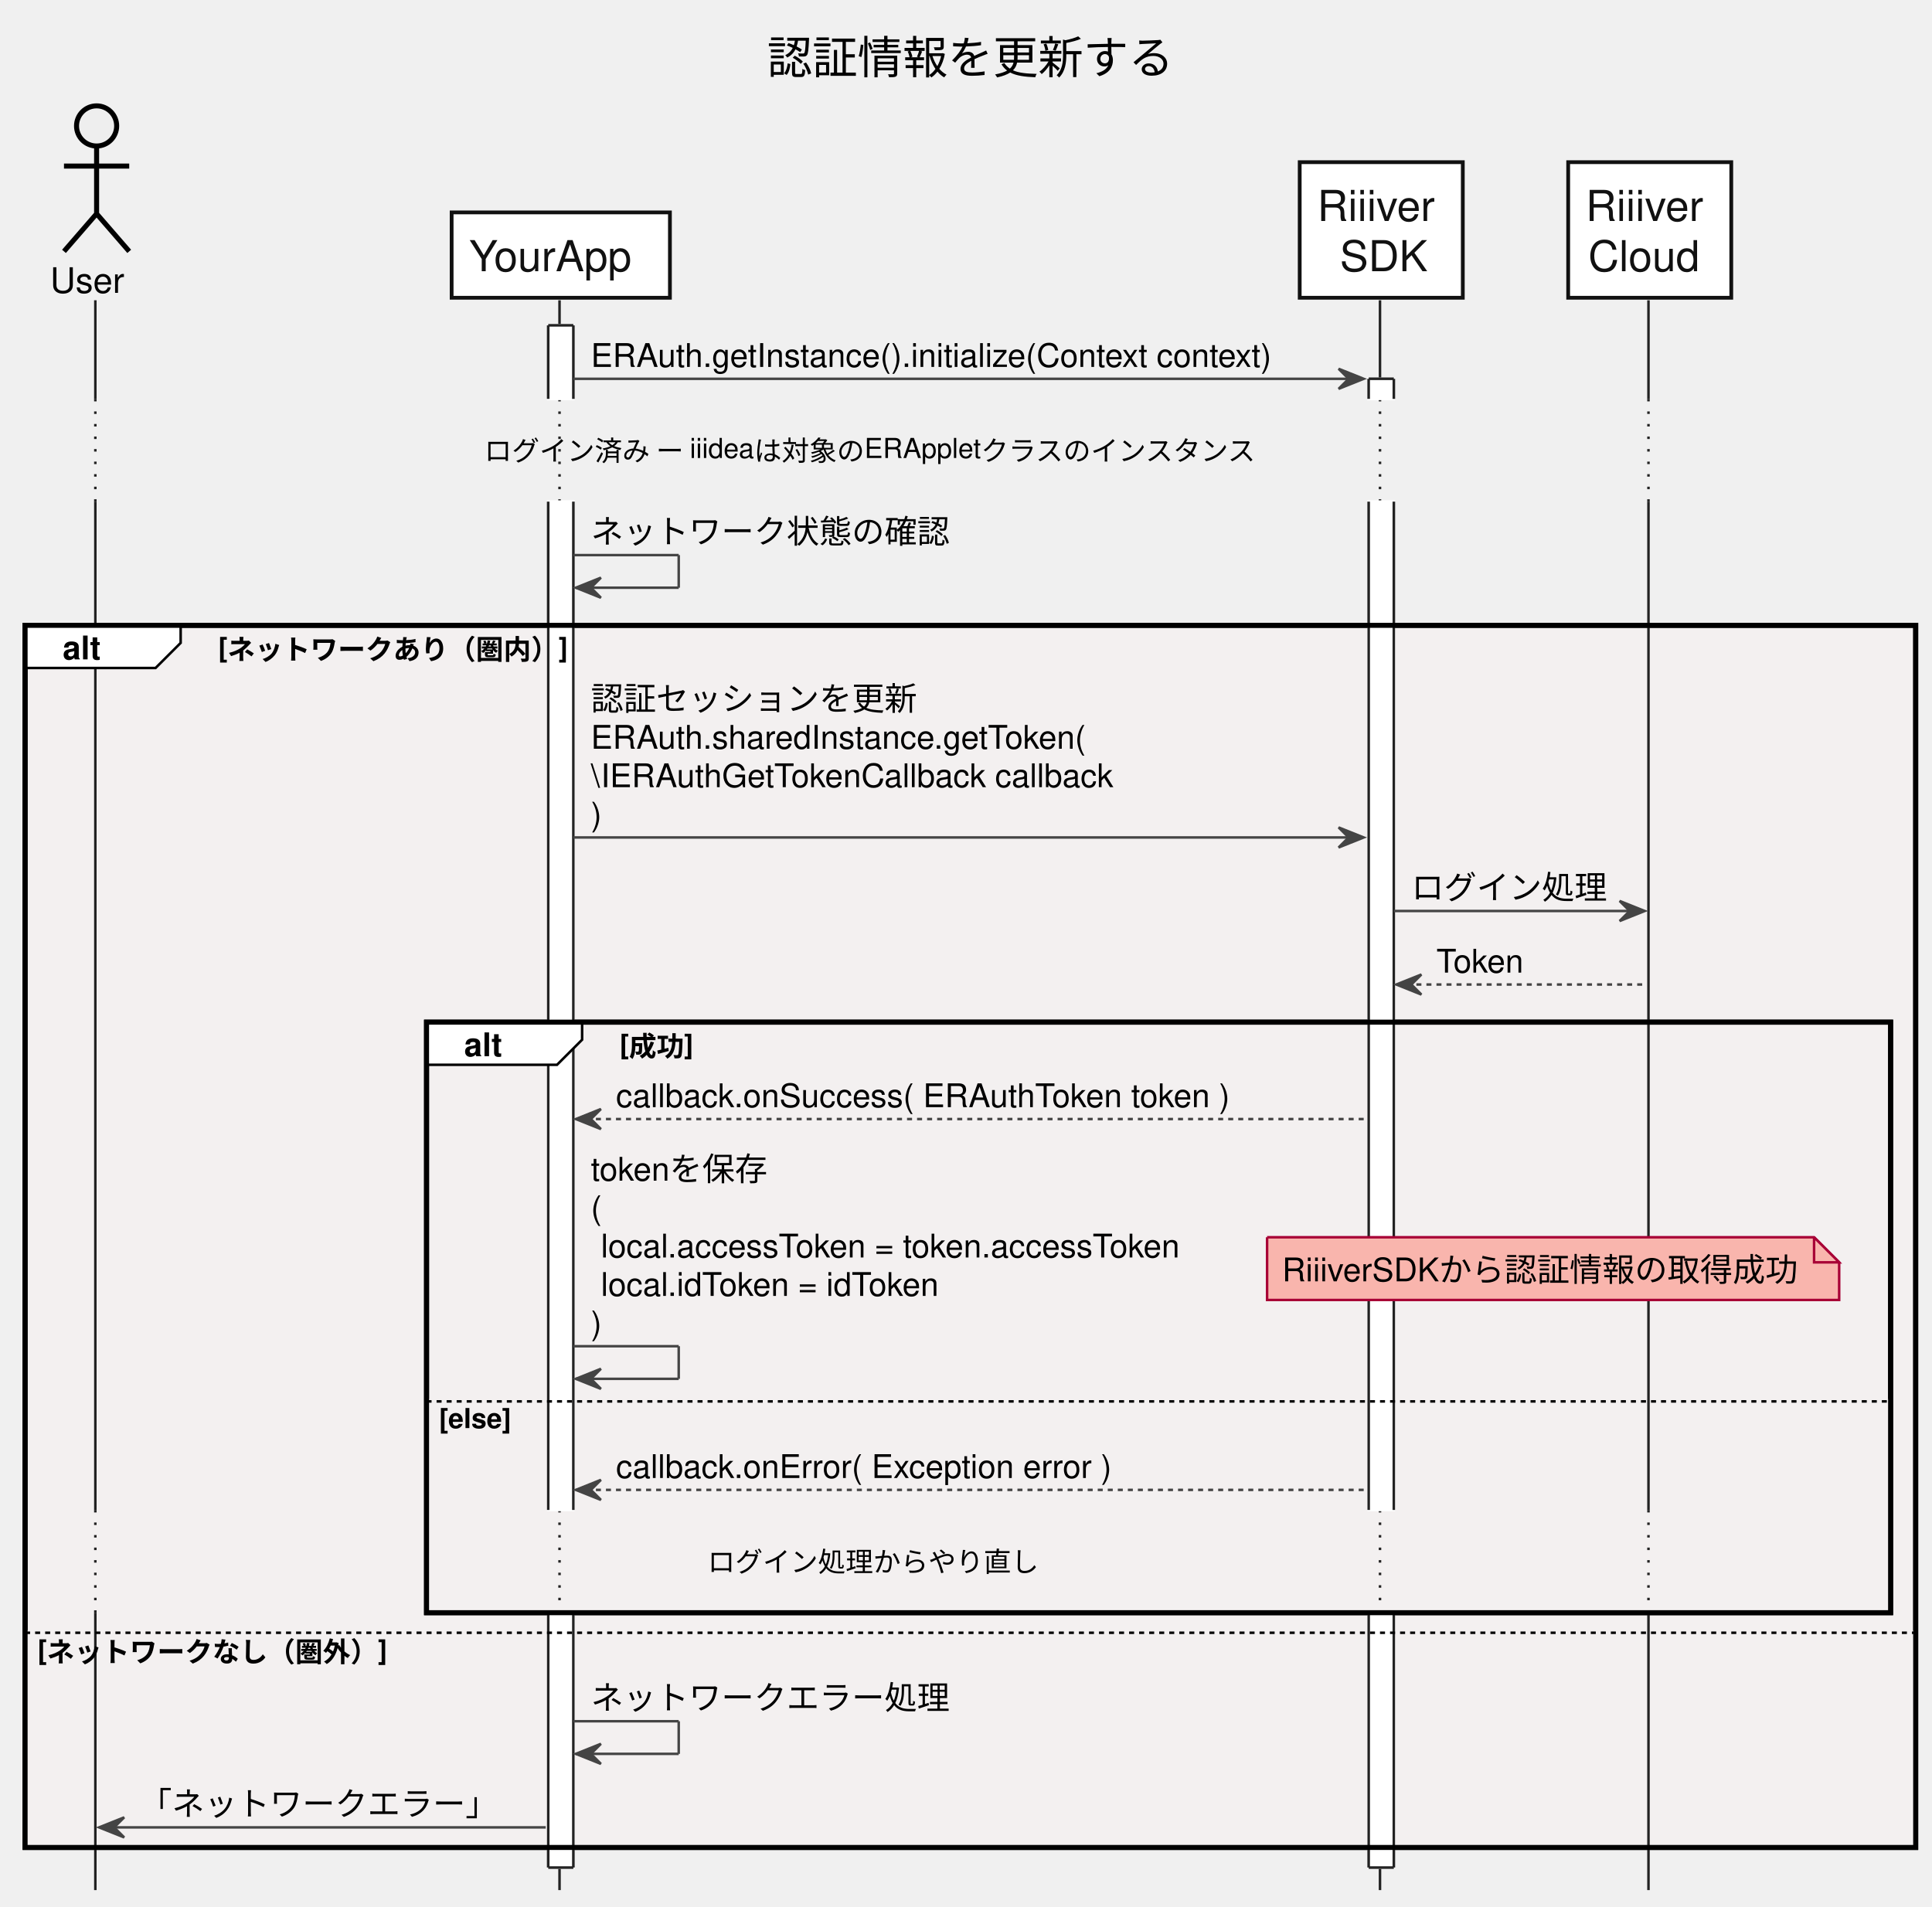
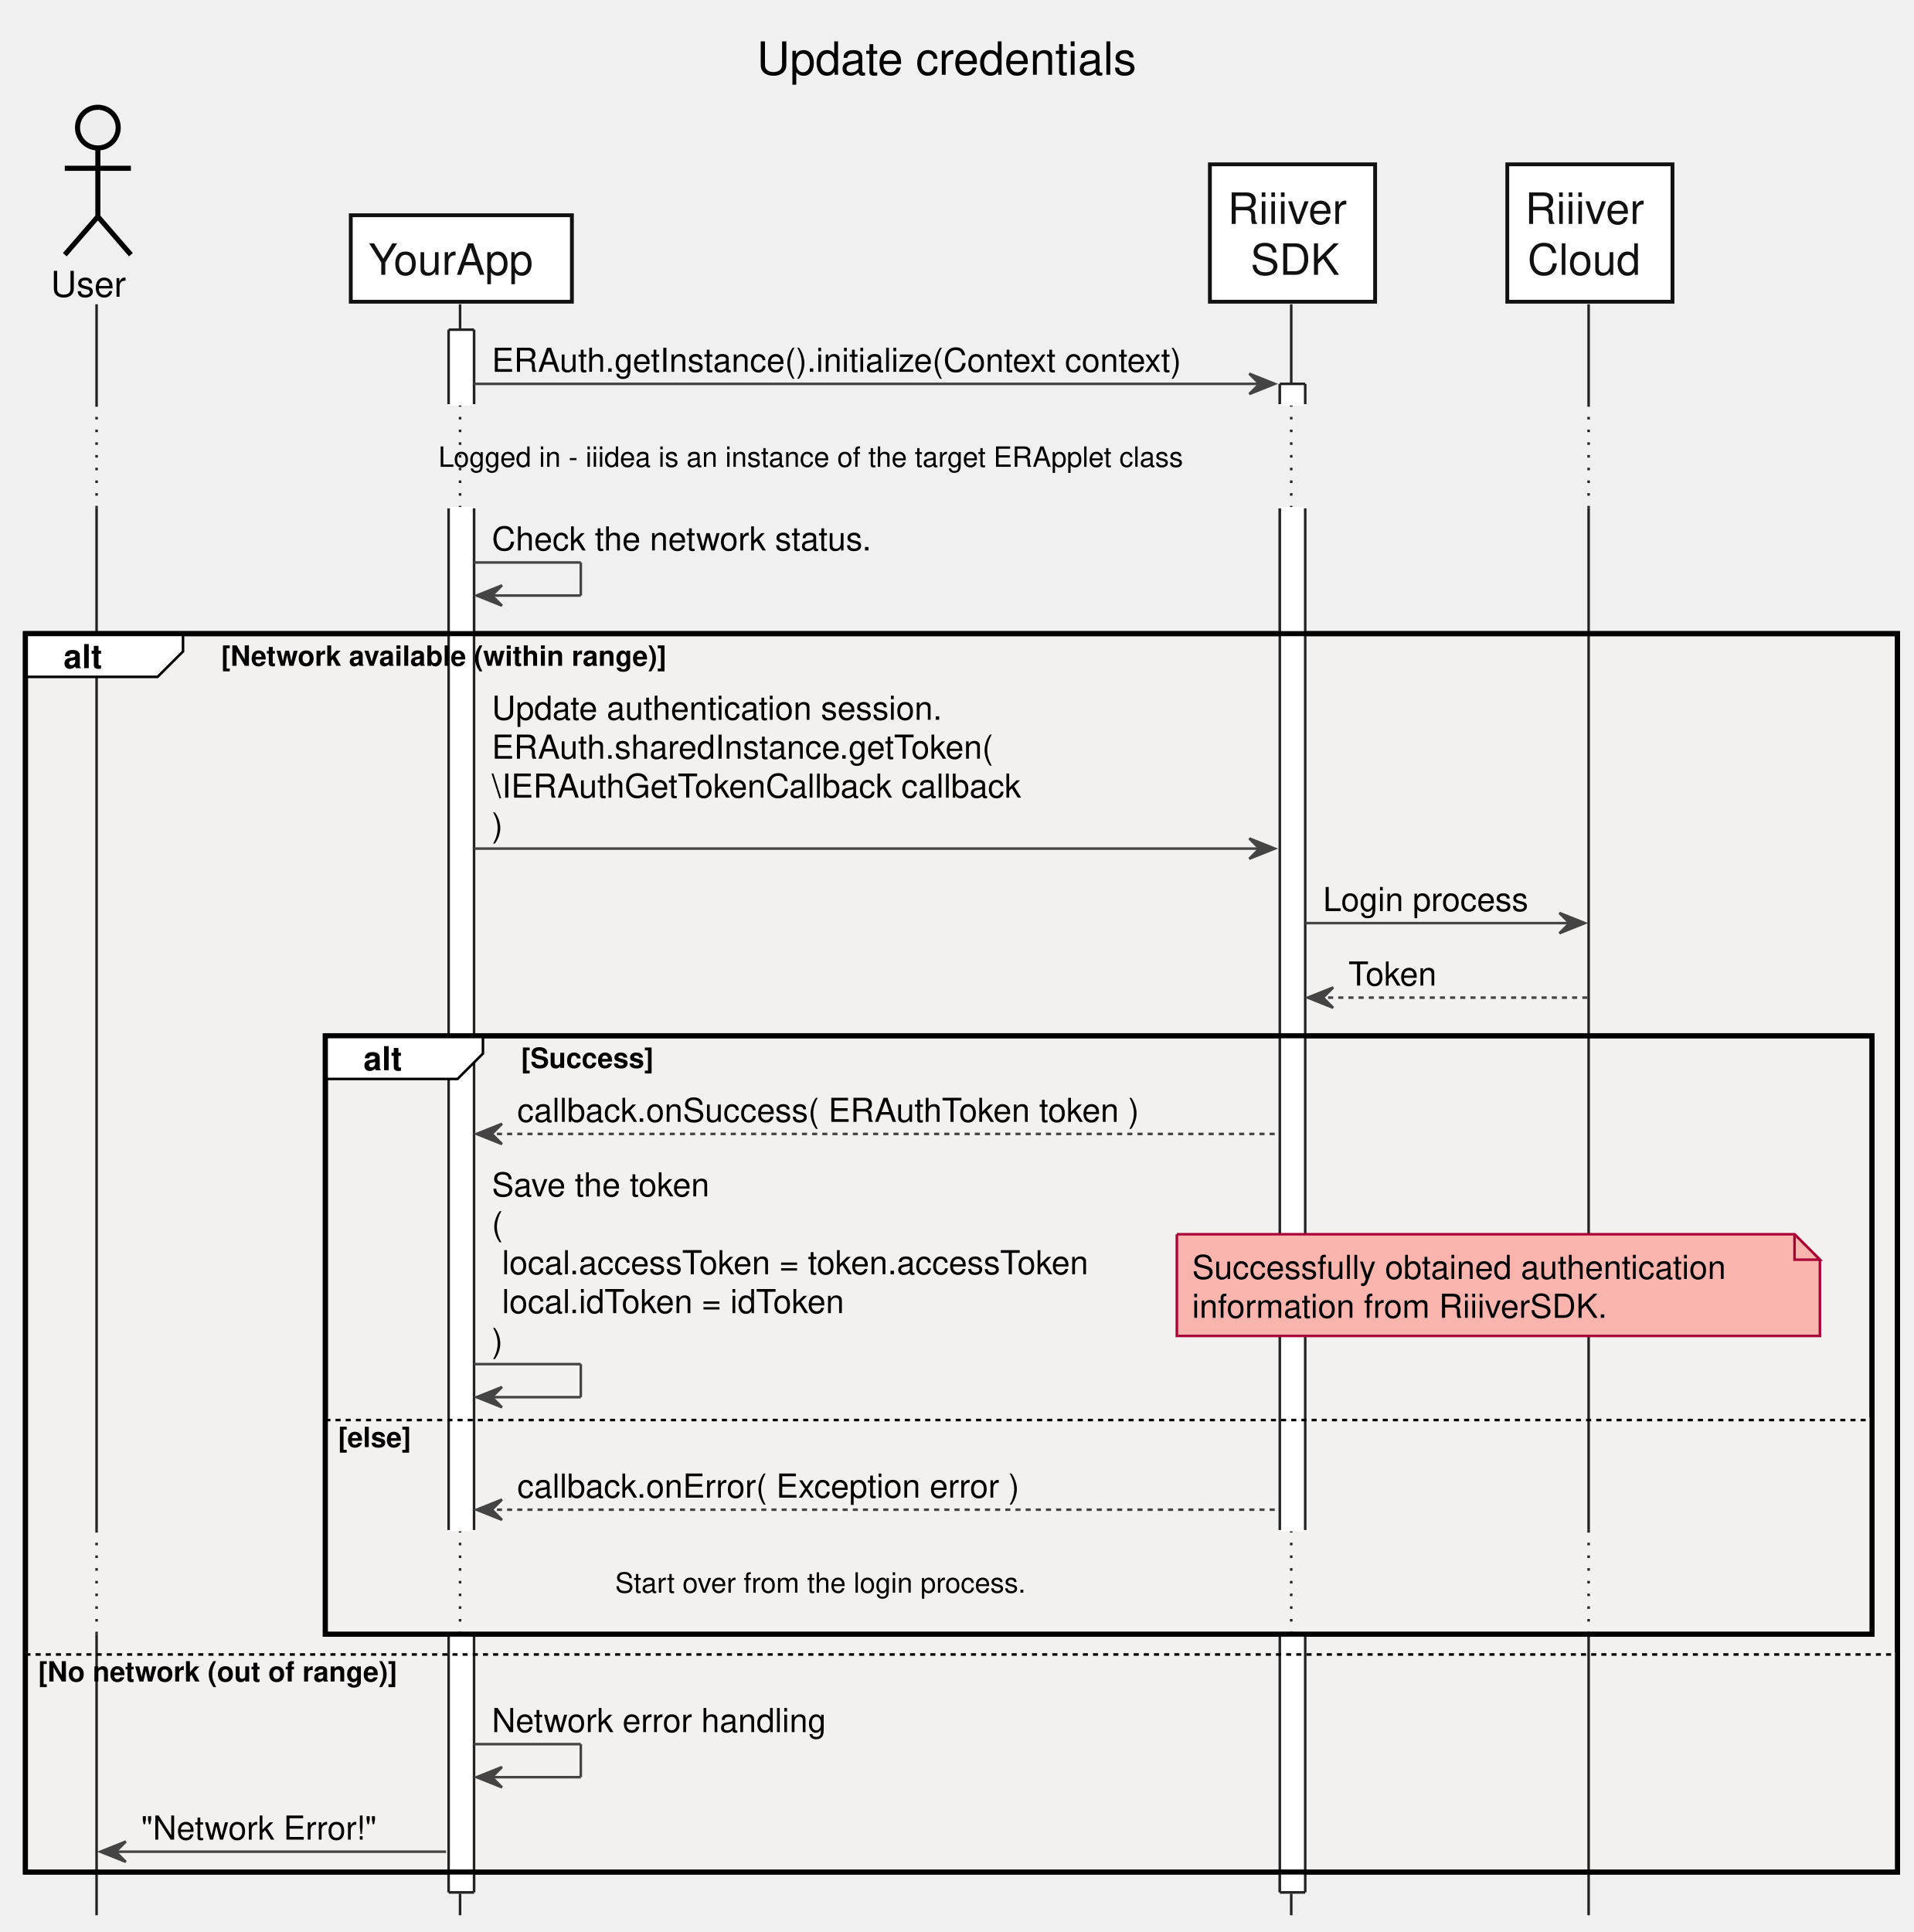
- <svg xmlns="http://www.w3.org/2000/svg" contentScriptType="application/ecmascript" contentStyleType="text/css" height="760px" preserveAspectRatio="none" style="width:770px;height:760px;background:#F2EEE6;" version="1.1" viewBox="0 0 770 760" width="770px" zoomAndPan="magnify">
+ <svg xmlns="http://www.w3.org/2000/svg" contentScriptType="application/ecmascript" contentStyleType="text/css" height="760px" preserveAspectRatio="none" style="width:753px;height:760px;background:#F2EEE6;" version="1.1" viewBox="0 0 753 760" width="753px" zoomAndPan="magnify">
  <defs />
  <g>
-     <text fill="#000000" font-family="Noto Sans JP, Helvetica, Arial, Liberation Sans" font-size="18" lengthAdjust="spacing" textLength="162" x="305.75" y="29.402">認証情報を更新する</text>
-     <rect fill="#FFFFFF" height="29.311" style="stroke:#FFFFFF;stroke-width:1.0;" width="10" x="218.5" y="129.688" />
-     <line style="stroke:#222222;stroke-width:1.0;" x1="218.5" x2="218.5" y1="129.688" y2="158.998" />
-     <line style="stroke:#222222;stroke-width:1.0;" x1="228.5" x2="228.5" y1="129.688" y2="158.998" />
-     <line style="stroke:#222222;stroke-width:1.0;" x1="218.5" x2="228.5" y1="129.688" y2="129.688" />
-     <rect fill="#FFFFFF" height="401.924" style="stroke:#FFFFFF;stroke-width:1.0;" width="10" x="218.5" y="199.953" />
-     <line style="stroke:#222222;stroke-width:1.0;" x1="218.5" x2="218.5" y1="199.953" y2="601.877" />
-     <line style="stroke:#222222;stroke-width:1.0;" x1="228.5" x2="228.5" y1="199.953" y2="601.877" />
-     <rect fill="#FFFFFF" height="101.576" style="stroke:#FFFFFF;stroke-width:1.0;" width="10" x="218.5" y="642.832" />
-     <line style="stroke:#222222;stroke-width:1.0;" x1="218.5" x2="218.5" y1="642.832" y2="744.408" />
-     <line style="stroke:#222222;stroke-width:1.0;" x1="228.5" x2="228.5" y1="642.832" y2="744.408" />
-     <line style="stroke:#222222;stroke-width:1.0;" x1="218.5" x2="228.5" y1="744.408" y2="744.408" />
-     <rect fill="#FFFFFF" height="8" style="stroke:#FFFFFF;stroke-width:1.0;" width="10" x="545.5" y="150.998" />
-     <line style="stroke:#222222;stroke-width:1.0;" x1="545.5" x2="545.5" y1="150.998" y2="158.998" />
-     <line style="stroke:#222222;stroke-width:1.0;" x1="555.5" x2="555.5" y1="150.998" y2="158.998" />
-     <line style="stroke:#222222;stroke-width:1.0;" x1="545.5" x2="555.5" y1="150.998" y2="150.998" />
-     <rect fill="#FFFFFF" height="401.924" style="stroke:#FFFFFF;stroke-width:1.0;" width="10" x="545.5" y="199.953" />
-     <line style="stroke:#222222;stroke-width:1.0;" x1="545.5" x2="545.5" y1="199.953" y2="601.877" />
-     <line style="stroke:#222222;stroke-width:1.0;" x1="555.5" x2="555.5" y1="199.953" y2="601.877" />
-     <rect fill="#FFFFFF" height="101.576" style="stroke:#FFFFFF;stroke-width:1.0;" width="10" x="545.5" y="642.832" />
-     <line style="stroke:#222222;stroke-width:1.0;" x1="545.5" x2="545.5" y1="642.832" y2="744.408" />
-     <line style="stroke:#222222;stroke-width:1.0;" x1="555.5" x2="555.5" y1="642.832" y2="744.408" />
-     <line style="stroke:#222222;stroke-width:1.0;" x1="545.5" x2="555.5" y1="744.408" y2="744.408" />
-     <rect fill="#F3F0F0" height="487.144" style="stroke:#000000;stroke-width:2.0;" width="753.5" x="10" y="249.264" />
-     <rect fill="#F3F0F0" height="235.394" style="stroke:#000000;stroke-width:2.0;" width="583.5" x="170" y="407.438" />
-     <rect fill="#F3F0F0" height="85.221" style="stroke:none;stroke-width:1.0;" width="583.5" x="170" y="557.611" />
-     <rect fill="#F3F0F0" height="86.576" style="stroke:none;stroke-width:1.0;" width="753.5" x="10" y="649.832" />
+     <text fill="#000000" font-family="Noto Sans JP, Helvetica, Arial, Liberation Sans" font-size="18" lengthAdjust="spacing" textLength="161" x="297.75" y="29.402">Update credentials</text>
+     <rect fill="#FFFFFF" height="29.311" style="stroke:#FFFFFF;stroke-width:1.0;" width="10" x="176.5" y="129.688" />
+     <line style="stroke:#222222;stroke-width:1.0;" x1="176.5" x2="176.5" y1="129.688" y2="158.998" />
+     <line style="stroke:#222222;stroke-width:1.0;" x1="186.5" x2="186.5" y1="129.688" y2="158.998" />
+     <line style="stroke:#222222;stroke-width:1.0;" x1="176.5" x2="186.5" y1="129.688" y2="129.688" />
+     <rect fill="#FFFFFF" height="401.924" style="stroke:#FFFFFF;stroke-width:1.0;" width="10" x="176.5" y="199.953" />
+     <line style="stroke:#222222;stroke-width:1.0;" x1="176.5" x2="176.5" y1="199.953" y2="601.877" />
+     <line style="stroke:#222222;stroke-width:1.0;" x1="186.5" x2="186.5" y1="199.953" y2="601.877" />
+     <rect fill="#FFFFFF" height="101.576" style="stroke:#FFFFFF;stroke-width:1.0;" width="10" x="176.5" y="642.832" />
+     <line style="stroke:#222222;stroke-width:1.0;" x1="176.5" x2="176.5" y1="642.832" y2="744.408" />
+     <line style="stroke:#222222;stroke-width:1.0;" x1="186.5" x2="186.5" y1="642.832" y2="744.408" />
+     <line style="stroke:#222222;stroke-width:1.0;" x1="176.5" x2="186.5" y1="744.408" y2="744.408" />
+     <rect fill="#FFFFFF" height="8" style="stroke:#FFFFFF;stroke-width:1.0;" width="10" x="503.5" y="150.998" />
+     <line style="stroke:#222222;stroke-width:1.0;" x1="503.5" x2="503.5" y1="150.998" y2="158.998" />
+     <line style="stroke:#222222;stroke-width:1.0;" x1="513.5" x2="513.5" y1="150.998" y2="158.998" />
+     <line style="stroke:#222222;stroke-width:1.0;" x1="503.5" x2="513.5" y1="150.998" y2="150.998" />
+     <rect fill="#FFFFFF" height="401.924" style="stroke:#FFFFFF;stroke-width:1.0;" width="10" x="503.5" y="199.953" />
+     <line style="stroke:#222222;stroke-width:1.0;" x1="503.5" x2="503.5" y1="199.953" y2="601.877" />
+     <line style="stroke:#222222;stroke-width:1.0;" x1="513.5" x2="513.5" y1="199.953" y2="601.877" />
+     <rect fill="#FFFFFF" height="101.576" style="stroke:#FFFFFF;stroke-width:1.0;" width="10" x="503.5" y="642.832" />
+     <line style="stroke:#222222;stroke-width:1.0;" x1="503.5" x2="503.5" y1="642.832" y2="744.408" />
+     <line style="stroke:#222222;stroke-width:1.0;" x1="513.5" x2="513.5" y1="642.832" y2="744.408" />
+     <line style="stroke:#222222;stroke-width:1.0;" x1="503.5" x2="513.5" y1="744.408" y2="744.408" />
+     <rect fill="#F3F0F0" height="487.144" style="stroke:#000000;stroke-width:2.0;" width="736.5" x="10" y="249.264" />
+     <rect fill="#F3F0F0" height="235.394" style="stroke:#000000;stroke-width:2.0;" width="608.5" x="128" y="407.438" />
+     <rect fill="#F3F0F0" height="85.221" style="stroke:none;stroke-width:1.0;" width="608.5" x="128" y="557.611" />
+     <rect fill="#F3F0F0" height="86.576" style="stroke:none;stroke-width:1.0;" width="736.5" x="10" y="649.832" />
    <line style="stroke:#222222;stroke-width:1.0;" x1="38" x2="38" y1="119.688" y2="158.998" />
    <line style="stroke:#222222;stroke-width:1.0;stroke-dasharray:1.0,4.0;" x1="38" x2="38" y1="158.998" y2="199.953" />
    <line style="stroke:#222222;stroke-width:1.0;" x1="38" x2="38" y1="199.953" y2="601.877" />
    <line style="stroke:#222222;stroke-width:1.0;stroke-dasharray:1.0,4.0;" x1="38" x2="38" y1="601.877" y2="642.832" />
    <line style="stroke:#222222;stroke-width:1.0;" x1="38" x2="38" y1="642.832" y2="753.408" />
-     <line style="stroke:#222222;stroke-width:1.0;" x1="223" x2="223" y1="119.688" y2="158.998" />
-     <line style="stroke:#222222;stroke-width:1.0;stroke-dasharray:1.0,4.0;" x1="223" x2="223" y1="158.998" y2="199.953" />
-     <line style="stroke:#222222;stroke-width:1.0;" x1="223" x2="223" y1="199.953" y2="601.877" />
-     <line style="stroke:#222222;stroke-width:1.0;stroke-dasharray:1.0,4.0;" x1="223" x2="223" y1="601.877" y2="642.832" />
-     <line style="stroke:#222222;stroke-width:1.0;" x1="223" x2="223" y1="642.832" y2="753.408" />
-     <line style="stroke:#222222;stroke-width:1.0;" x1="550" x2="550" y1="119.688" y2="158.998" />
-     <line style="stroke:#222222;stroke-width:1.0;stroke-dasharray:1.0,4.0;" x1="550" x2="550" y1="158.998" y2="199.953" />
-     <line style="stroke:#222222;stroke-width:1.0;" x1="550" x2="550" y1="199.953" y2="601.877" />
-     <line style="stroke:#222222;stroke-width:1.0;stroke-dasharray:1.0,4.0;" x1="550" x2="550" y1="601.877" y2="642.832" />
-     <line style="stroke:#222222;stroke-width:1.0;" x1="550" x2="550" y1="642.832" y2="753.408" />
-     <line style="stroke:#222222;stroke-width:1.0;" x1="657" x2="657" y1="119.688" y2="158.998" />
-     <line style="stroke:#222222;stroke-width:1.0;stroke-dasharray:1.0,4.0;" x1="657" x2="657" y1="158.998" y2="199.953" />
-     <line style="stroke:#222222;stroke-width:1.0;" x1="657" x2="657" y1="199.953" y2="601.877" />
-     <line style="stroke:#222222;stroke-width:1.0;stroke-dasharray:1.0,4.0;" x1="657" x2="657" y1="601.877" y2="642.832" />
-     <line style="stroke:#222222;stroke-width:1.0;" x1="657" x2="657" y1="642.832" y2="753.408" />
+     <line style="stroke:#222222;stroke-width:1.0;" x1="181" x2="181" y1="119.688" y2="158.998" />
+     <line style="stroke:#222222;stroke-width:1.0;stroke-dasharray:1.0,4.0;" x1="181" x2="181" y1="158.998" y2="199.953" />
+     <line style="stroke:#222222;stroke-width:1.0;" x1="181" x2="181" y1="199.953" y2="601.877" />
+     <line style="stroke:#222222;stroke-width:1.0;stroke-dasharray:1.0,4.0;" x1="181" x2="181" y1="601.877" y2="642.832" />
+     <line style="stroke:#222222;stroke-width:1.0;" x1="181" x2="181" y1="642.832" y2="753.408" />
+     <line style="stroke:#222222;stroke-width:1.0;" x1="508" x2="508" y1="119.688" y2="158.998" />
+     <line style="stroke:#222222;stroke-width:1.0;stroke-dasharray:1.0,4.0;" x1="508" x2="508" y1="158.998" y2="199.953" />
+     <line style="stroke:#222222;stroke-width:1.0;" x1="508" x2="508" y1="199.953" y2="601.877" />
+     <line style="stroke:#222222;stroke-width:1.0;stroke-dasharray:1.0,4.0;" x1="508" x2="508" y1="601.877" y2="642.832" />
+     <line style="stroke:#222222;stroke-width:1.0;" x1="508" x2="508" y1="642.832" y2="753.408" />
+     <line style="stroke:#222222;stroke-width:1.0;" x1="625" x2="625" y1="119.688" y2="158.998" />
+     <line style="stroke:#222222;stroke-width:1.0;stroke-dasharray:1.0,4.0;" x1="625" x2="625" y1="158.998" y2="199.953" />
+     <line style="stroke:#222222;stroke-width:1.0;" x1="625" x2="625" y1="199.953" y2="601.877" />
+     <line style="stroke:#222222;stroke-width:1.0;stroke-dasharray:1.0,4.0;" x1="625" x2="625" y1="601.877" y2="642.832" />
+     <line style="stroke:#222222;stroke-width:1.0;" x1="625" x2="625" y1="642.832" y2="753.408" />
    <text fill="#000000" font-family="Noto Sans JP, Helvetica, Arial, Liberation Sans" font-size="14" lengthAdjust="spacing" textLength="31" x="20" y="116.734">User</text>
    <ellipse cx="38.5" cy="50.199" fill="#EEEEEE" rx="8" ry="8" style="stroke:#000000;stroke-width:2.0;" />
    <path d="M38.5,58.199 L38.5,85.199 M25.5,66.199 L51.5,66.199 M38.5,85.199 L25.5,100.199 M38.5,85.199 L51.5,100.199 " fill="none" style="stroke:#000000;stroke-width:2.0;" />
-     <rect fill="#FFFFFF" height="34.022" style="stroke:#111111;stroke-width:1.5;" width="87" x="180" y="84.666" />
-     <text fill="#111111" font-family="Noto Sans JP, Helvetica, Arial, Liberation Sans" font-size="17" lengthAdjust="spacing" textLength="73" x="187" y="108.102">YourApp</text>
-     <rect fill="#FFFFFF" height="54.043" style="stroke:#111111;stroke-width:1.5;" width="65" x="518" y="64.644" />
-     <text fill="#111111" font-family="Noto Sans JP, Helvetica, Arial, Liberation Sans" font-size="17" lengthAdjust="spacing" textLength="51" x="525" y="88.08">Riiiver</text>
-     <text fill="#111111" font-family="Noto Sans JP, Helvetica, Arial, Liberation Sans" font-size="17" lengthAdjust="spacing" textLength="33" x="534" y="108.102">SDK</text>
-     <rect fill="#FFFFFF" height="54.043" style="stroke:#111111;stroke-width:1.5;" width="65" x="625" y="64.644" />
-     <text fill="#111111" font-family="Noto Sans JP, Helvetica, Arial, Liberation Sans" font-size="17" lengthAdjust="spacing" textLength="51" x="632" y="88.08">Riiiver</text>
-     <text fill="#111111" font-family="Noto Sans JP, Helvetica, Arial, Liberation Sans" font-size="17" lengthAdjust="spacing" textLength="49" x="633" y="108.102">Cloud</text>
-     <rect fill="#FFFFFF" height="29.311" style="stroke:#FFFFFF;stroke-width:1.0;" width="10" x="218.5" y="129.688" />
-     <line style="stroke:#222222;stroke-width:1.0;" x1="218.5" x2="218.5" y1="129.688" y2="158.998" />
-     <line style="stroke:#222222;stroke-width:1.0;" x1="228.5" x2="228.5" y1="129.688" y2="158.998" />
-     <line style="stroke:#222222;stroke-width:1.0;" x1="218.5" x2="228.5" y1="129.688" y2="129.688" />
-     <rect fill="#FFFFFF" height="401.924" style="stroke:#FFFFFF;stroke-width:1.0;" width="10" x="218.5" y="199.953" />
-     <line style="stroke:#222222;stroke-width:1.0;" x1="218.5" x2="218.5" y1="199.953" y2="601.877" />
-     <line style="stroke:#222222;stroke-width:1.0;" x1="228.5" x2="228.5" y1="199.953" y2="601.877" />
-     <rect fill="#FFFFFF" height="101.576" style="stroke:#FFFFFF;stroke-width:1.0;" width="10" x="218.5" y="642.832" />
-     <line style="stroke:#222222;stroke-width:1.0;" x1="218.5" x2="218.5" y1="642.832" y2="744.408" />
-     <line style="stroke:#222222;stroke-width:1.0;" x1="228.5" x2="228.5" y1="642.832" y2="744.408" />
-     <line style="stroke:#222222;stroke-width:1.0;" x1="218.5" x2="228.5" y1="744.408" y2="744.408" />
-     <rect fill="#FFFFFF" height="8" style="stroke:#FFFFFF;stroke-width:1.0;" width="10" x="545.5" y="150.998" />
-     <line style="stroke:#222222;stroke-width:1.0;" x1="545.5" x2="545.5" y1="150.998" y2="158.998" />
-     <line style="stroke:#222222;stroke-width:1.0;" x1="555.5" x2="555.5" y1="150.998" y2="158.998" />
-     <line style="stroke:#222222;stroke-width:1.0;" x1="545.5" x2="555.5" y1="150.998" y2="150.998" />
-     <rect fill="#FFFFFF" height="401.924" style="stroke:#FFFFFF;stroke-width:1.0;" width="10" x="545.5" y="199.953" />
-     <line style="stroke:#222222;stroke-width:1.0;" x1="545.5" x2="545.5" y1="199.953" y2="601.877" />
-     <line style="stroke:#222222;stroke-width:1.0;" x1="555.5" x2="555.5" y1="199.953" y2="601.877" />
-     <rect fill="#FFFFFF" height="101.576" style="stroke:#FFFFFF;stroke-width:1.0;" width="10" x="545.5" y="642.832" />
-     <line style="stroke:#222222;stroke-width:1.0;" x1="545.5" x2="545.5" y1="642.832" y2="744.408" />
-     <line style="stroke:#222222;stroke-width:1.0;" x1="555.5" x2="555.5" y1="642.832" y2="744.408" />
-     <line style="stroke:#222222;stroke-width:1.0;" x1="545.5" x2="555.5" y1="744.408" y2="744.408" />
-     <polygon fill="#444444" points="533.5,146.998,543.5,150.998,533.5,154.998,537.5,150.998" style="stroke:#444444;stroke-width:1.0;" />
-     <line style="stroke:#444444;stroke-width:1.0;" x1="228.5" x2="539.5" y1="150.998" y2="150.998" />
-     <text fill="#000000" font-family="Noto Sans JP, Helvetica, Arial, Liberation Sans" font-size="13" lengthAdjust="spacing" textLength="298" x="235.5" y="146.256">ERAuth.getInstance().initialize(Context context)</text>
-     <text fill="#000000" font-family="Noto Sans JP, Helvetica, Arial, Liberation Sans" font-size="11" lengthAdjust="spacing" textLength="313" x="193" y="183.633">ログイン済み ー iiideaは対象のERAppletクラスのインスタンス</text>
-     <line style="stroke:#444444;stroke-width:1.0;" x1="228.5" x2="270.5" y1="221.264" y2="221.264" />
-     <line style="stroke:#444444;stroke-width:1.0;" x1="270.5" x2="270.5" y1="221.264" y2="234.264" />
-     <line style="stroke:#444444;stroke-width:1.0;" x1="229.5" x2="270.5" y1="234.264" y2="234.264" />
-     <polygon fill="#444444" points="239.5,230.264,229.5,234.264,239.5,238.264,235.5,234.264" style="stroke:#444444;stroke-width:1.0;" />
-     <text fill="#000000" font-family="Noto Sans JP, Helvetica, Arial, Liberation Sans" font-size="13" lengthAdjust="spacing" textLength="143" x="235.5" y="216.522">ネットワーク状態の確認</text>
+     <rect fill="#FFFFFF" height="34.022" style="stroke:#111111;stroke-width:1.5;" width="87" x="138" y="84.666" />
+     <text fill="#111111" font-family="Noto Sans JP, Helvetica, Arial, Liberation Sans" font-size="17" lengthAdjust="spacing" textLength="73" x="145" y="108.102">YourApp</text>
+     <rect fill="#FFFFFF" height="54.043" style="stroke:#111111;stroke-width:1.5;" width="65" x="476" y="64.644" />
+     <text fill="#111111" font-family="Noto Sans JP, Helvetica, Arial, Liberation Sans" font-size="17" lengthAdjust="spacing" textLength="51" x="483" y="88.08">Riiiver</text>
+     <text fill="#111111" font-family="Noto Sans JP, Helvetica, Arial, Liberation Sans" font-size="17" lengthAdjust="spacing" textLength="33" x="492" y="108.102">SDK</text>
+     <rect fill="#FFFFFF" height="54.043" style="stroke:#111111;stroke-width:1.5;" width="65" x="593" y="64.644" />
+     <text fill="#111111" font-family="Noto Sans JP, Helvetica, Arial, Liberation Sans" font-size="17" lengthAdjust="spacing" textLength="51" x="600" y="88.08">Riiiver</text>
+     <text fill="#111111" font-family="Noto Sans JP, Helvetica, Arial, Liberation Sans" font-size="17" lengthAdjust="spacing" textLength="49" x="601" y="108.102">Cloud</text>
+     <rect fill="#FFFFFF" height="29.311" style="stroke:#FFFFFF;stroke-width:1.0;" width="10" x="176.5" y="129.688" />
+     <line style="stroke:#222222;stroke-width:1.0;" x1="176.5" x2="176.5" y1="129.688" y2="158.998" />
+     <line style="stroke:#222222;stroke-width:1.0;" x1="186.5" x2="186.5" y1="129.688" y2="158.998" />
+     <line style="stroke:#222222;stroke-width:1.0;" x1="176.5" x2="186.5" y1="129.688" y2="129.688" />
+     <rect fill="#FFFFFF" height="401.924" style="stroke:#FFFFFF;stroke-width:1.0;" width="10" x="176.5" y="199.953" />
+     <line style="stroke:#222222;stroke-width:1.0;" x1="176.5" x2="176.5" y1="199.953" y2="601.877" />
+     <line style="stroke:#222222;stroke-width:1.0;" x1="186.5" x2="186.5" y1="199.953" y2="601.877" />
+     <rect fill="#FFFFFF" height="101.576" style="stroke:#FFFFFF;stroke-width:1.0;" width="10" x="176.5" y="642.832" />
+     <line style="stroke:#222222;stroke-width:1.0;" x1="176.5" x2="176.5" y1="642.832" y2="744.408" />
+     <line style="stroke:#222222;stroke-width:1.0;" x1="186.5" x2="186.5" y1="642.832" y2="744.408" />
+     <line style="stroke:#222222;stroke-width:1.0;" x1="176.5" x2="186.5" y1="744.408" y2="744.408" />
+     <rect fill="#FFFFFF" height="8" style="stroke:#FFFFFF;stroke-width:1.0;" width="10" x="503.5" y="150.998" />
+     <line style="stroke:#222222;stroke-width:1.0;" x1="503.5" x2="503.5" y1="150.998" y2="158.998" />
+     <line style="stroke:#222222;stroke-width:1.0;" x1="513.5" x2="513.5" y1="150.998" y2="158.998" />
+     <line style="stroke:#222222;stroke-width:1.0;" x1="503.5" x2="513.5" y1="150.998" y2="150.998" />
+     <rect fill="#FFFFFF" height="401.924" style="stroke:#FFFFFF;stroke-width:1.0;" width="10" x="503.5" y="199.953" />
+     <line style="stroke:#222222;stroke-width:1.0;" x1="503.5" x2="503.5" y1="199.953" y2="601.877" />
+     <line style="stroke:#222222;stroke-width:1.0;" x1="513.5" x2="513.5" y1="199.953" y2="601.877" />
+     <rect fill="#FFFFFF" height="101.576" style="stroke:#FFFFFF;stroke-width:1.0;" width="10" x="503.5" y="642.832" />
+     <line style="stroke:#222222;stroke-width:1.0;" x1="503.5" x2="503.5" y1="642.832" y2="744.408" />
+     <line style="stroke:#222222;stroke-width:1.0;" x1="513.5" x2="513.5" y1="642.832" y2="744.408" />
+     <line style="stroke:#222222;stroke-width:1.0;" x1="503.5" x2="513.5" y1="744.408" y2="744.408" />
+     <polygon fill="#444444" points="491.5,146.998,501.5,150.998,491.5,154.998,495.5,150.998" style="stroke:#444444;stroke-width:1.0;" />
+     <line style="stroke:#444444;stroke-width:1.0;" x1="186.5" x2="497.5" y1="150.998" y2="150.998" />
+     <text fill="#000000" font-family="Noto Sans JP, Helvetica, Arial, Liberation Sans" font-size="13" lengthAdjust="spacing" textLength="298" x="193.5" y="146.256">ERAuth.getInstance().initialize(Context context)</text>
+     <text fill="#000000" font-family="Noto Sans JP, Helvetica, Arial, Liberation Sans" font-size="11" lengthAdjust="spacing" textLength="319" x="172.5" y="183.633">Logged in - iiidea is an instance of the target ERApplet class</text>
+     <line style="stroke:#444444;stroke-width:1.0;" x1="186.5" x2="228.5" y1="221.264" y2="221.264" />
+     <line style="stroke:#444444;stroke-width:1.0;" x1="228.5" x2="228.5" y1="221.264" y2="234.264" />
+     <line style="stroke:#444444;stroke-width:1.0;" x1="187.5" x2="228.5" y1="234.264" y2="234.264" />
+     <polygon fill="#444444" points="197.5,230.264,187.5,234.264,197.5,238.264,193.5,234.264" style="stroke:#444444;stroke-width:1.0;" />
+     <text fill="#000000" font-family="Noto Sans JP, Helvetica, Arial, Liberation Sans" font-size="13" lengthAdjust="spacing" textLength="165" x="193.5" y="216.522">Check the network status.</text>
    <path d="M10,249.264 L72,249.264 L72,256.264 L62,266.264 L10,266.264 L10,249.264 " fill="#FFFFFF" style="stroke:#000000;stroke-width:1.0;" />
-     <rect fill="none" height="487.144" style="stroke:#000000;stroke-width:2.0;" width="753.5" x="10" y="249.264" />
+     <rect fill="none" height="487.144" style="stroke:#000000;stroke-width:2.0;" width="736.5" x="10" y="249.264" />
    <text fill="#000000" font-family="Noto Sans JP, Helvetica, Arial, Liberation Sans" font-size="13" font-weight="bold" lengthAdjust="spacing" textLength="17" x="25" y="262.832">alt</text>
-     <text fill="#000000" font-family="Noto Sans JP, Helvetica, Arial, Liberation Sans" font-size="11" font-weight="bold" lengthAdjust="spacing" textLength="140" x="87" y="261.898">[ネットワークあり（圏内）]</text>
-     <polygon fill="#444444" points="533.5,329.816,543.5,333.816,533.5,337.816,537.5,333.816" style="stroke:#444444;stroke-width:1.0;" />
-     <line style="stroke:#444444;stroke-width:1.0;" x1="228.5" x2="539.5" y1="333.816" y2="333.816" />
-     <text fill="#000000" font-family="Noto Sans JP, Helvetica, Arial, Liberation Sans" font-size="13" lengthAdjust="spacing" textLength="130" x="235.5" y="283.143">認証セッションを更新</text>
-     <text fill="#000000" font-family="Noto Sans JP, Helvetica, Arial, Liberation Sans" font-size="13" lengthAdjust="spacing" textLength="211" x="235.5" y="298.453">ERAuth.sharedInstance.getToken(</text>
-     <text fill="#000000" font-family="Noto Sans JP, Helvetica, Arial, Liberation Sans" font-size="13" lengthAdjust="spacing" textLength="226" x="235.5" y="313.764">\IERAuthGetTokenCallback callback</text>
-     <text fill="#000000" font-family="Noto Sans JP, Helvetica, Arial, Liberation Sans" font-size="13" lengthAdjust="spacing" textLength="4" x="235.5" y="329.074">)</text>
-     <polygon fill="#444444" points="645.5,359.127,655.5,363.127,645.5,367.127,649.5,363.127" style="stroke:#444444;stroke-width:1.0;" />
-     <line style="stroke:#444444;stroke-width:1.0;" x1="555.5" x2="651.5" y1="363.127" y2="363.127" />
-     <text fill="#000000" font-family="Noto Sans JP, Helvetica, Arial, Liberation Sans" font-size="13" lengthAdjust="spacing" textLength="78" x="562.5" y="358.385">ログイン処理</text>
-     <polygon fill="#444444" points="566.5,388.438,556.5,392.438,566.5,396.438,562.5,392.438" style="stroke:#444444;stroke-width:1.0;" />
-     <line style="stroke:#444444;stroke-width:1.0;stroke-dasharray:2.0,2.0;" x1="560.5" x2="656.5" y1="392.438" y2="392.438" />
-     <text fill="#000000" font-family="Noto Sans JP, Helvetica, Arial, Liberation Sans" font-size="13" lengthAdjust="spacing" textLength="39" x="572.5" y="387.695">Token</text>
-     <path d="M170,407.438 L232,407.438 L232,414.438 L222,424.438 L170,424.438 L170,407.438 " fill="#FFFFFF" style="stroke:#000000;stroke-width:1.0;" />
-     <rect fill="none" height="235.394" style="stroke:#000000;stroke-width:2.0;" width="583.5" x="170" y="407.438" />
-     <text fill="#000000" font-family="Noto Sans JP, Helvetica, Arial, Liberation Sans" font-size="13" font-weight="bold" lengthAdjust="spacing" textLength="17" x="185" y="421.006">alt</text>
-     <text fill="#000000" font-family="Noto Sans JP, Helvetica, Arial, Liberation Sans" font-size="11" font-weight="bold" lengthAdjust="spacing" textLength="30" x="247" y="420.072">[成功]</text>
-     <polygon fill="#444444" points="239.5,442.059,229.5,446.059,239.5,450.059,235.5,446.059" style="stroke:#444444;stroke-width:1.0;" />
-     <line style="stroke:#444444;stroke-width:1.0;stroke-dasharray:2.0,2.0;" x1="233.5" x2="544.5" y1="446.059" y2="446.059" />
-     <text fill="#000000" font-family="Noto Sans JP, Helvetica, Arial, Liberation Sans" font-size="13" lengthAdjust="spacing" textLength="262" x="245.5" y="441.316">callback.onSuccess( ERAuthToken token )</text>
-     <line style="stroke:#444444;stroke-width:1.0;" x1="228.5" x2="270.5" y1="536.611" y2="536.611" />
-     <line style="stroke:#444444;stroke-width:1.0;" x1="270.5" x2="270.5" y1="536.611" y2="549.611" />
-     <line style="stroke:#444444;stroke-width:1.0;" x1="229.5" x2="270.5" y1="549.611" y2="549.611" />
-     <polygon fill="#444444" points="239.5,545.611,229.5,549.611,239.5,553.611,235.5,549.611" style="stroke:#444444;stroke-width:1.0;" />
-     <text fill="#000000" font-family="Noto Sans JP, Helvetica, Arial, Liberation Sans" font-size="13" lengthAdjust="spacing" textLength="75" x="235.5" y="470.627">tokenを保存</text>
-     <text fill="#000000" font-family="Noto Sans JP, Helvetica, Arial, Liberation Sans" font-size="13" lengthAdjust="spacing" textLength="4" x="235.5" y="485.938">(</text>
-     <text fill="#000000" font-family="Noto Sans JP, Helvetica, Arial, Liberation Sans" font-size="13" lengthAdjust="spacing" textLength="254" x="239.5" y="501.248">local.accessToken = token.accessToken</text>
-     <text fill="#000000" font-family="Noto Sans JP, Helvetica, Arial, Liberation Sans" font-size="13" lengthAdjust="spacing" textLength="154" x="239.5" y="516.559">local.idToken = idToken</text>
-     <text fill="#000000" font-family="Noto Sans JP, Helvetica, Arial, Liberation Sans" font-size="13" lengthAdjust="spacing" textLength="4" x="235.5" y="531.869">)</text>
-     <path d="M505,493.18 L505,518.18 L733,518.18 L733,503.18 L723,493.18 L505,493.18 " fill="#F9B5AD" style="stroke:#A80036;stroke-width:1.0;" />
-     <path d="M723,493.18 L723,503.18 L733,503.18 L723,493.18 " fill="#F9B5AD" style="stroke:#A80036;stroke-width:1.0;" />
-     <text fill="#000000" font-family="Noto Sans JP, Helvetica, Arial, Liberation Sans" font-size="13" lengthAdjust="spacing" textLength="207" x="511" y="510.748">RiiiverSDKから認証情報の取得成功</text>
-     <line style="stroke:#000000;stroke-width:1.0;stroke-dasharray:2.0,2.0;" x1="170" x2="753.5" y1="558.611" y2="558.611" />
-     <text fill="#000000" font-family="Noto Sans JP, Helvetica, Arial, Liberation Sans" font-size="11" font-weight="bold" lengthAdjust="spacing" textLength="30" x="175" y="569.246">[else]</text>
-     <polygon fill="#444444" points="239.5,589.877,229.5,593.877,239.5,597.877,235.5,593.877" style="stroke:#444444;stroke-width:1.0;" />
-     <line style="stroke:#444444;stroke-width:1.0;stroke-dasharray:2.0,2.0;" x1="233.5" x2="544.5" y1="593.877" y2="593.877" />
-     <text fill="#000000" font-family="Noto Sans JP, Helvetica, Arial, Liberation Sans" font-size="13" lengthAdjust="spacing" textLength="214" x="245.5" y="589.135">callback.onError( Exception error )</text>
-     <text fill="#000000" font-family="Noto Sans JP, Helvetica, Arial, Liberation Sans" font-size="11" lengthAdjust="spacing" textLength="132" x="282" y="626.512">ログイン処理からやり直し</text>
-     <line style="stroke:#000000;stroke-width:1.0;stroke-dasharray:2.0,2.0;" x1="10" x2="763.5" y1="650.832" y2="650.832" />
-     <text fill="#000000" font-family="Noto Sans JP, Helvetica, Arial, Liberation Sans" font-size="11" font-weight="bold" lengthAdjust="spacing" textLength="140" x="15" y="661.467">[ネットワークなし（圏外）]</text>
-     <line style="stroke:#444444;stroke-width:1.0;" x1="228.5" x2="270.5" y1="686.098" y2="686.098" />
-     <line style="stroke:#444444;stroke-width:1.0;" x1="270.5" x2="270.5" y1="686.098" y2="699.098" />
-     <line style="stroke:#444444;stroke-width:1.0;" x1="229.5" x2="270.5" y1="699.098" y2="699.098" />
-     <polygon fill="#444444" points="239.5,695.098,229.5,699.098,239.5,703.098,235.5,699.098" style="stroke:#444444;stroke-width:1.0;" />
-     <text fill="#000000" font-family="Noto Sans JP, Helvetica, Arial, Liberation Sans" font-size="13" lengthAdjust="spacing" textLength="143" x="235.5" y="681.356">ネットワークエラー処理</text>
+     <text fill="#000000" font-family="Noto Sans JP, Helvetica, Arial, Liberation Sans" font-size="11" font-weight="bold" lengthAdjust="spacing" textLength="190" x="87" y="261.898">[Network available (within range)]</text>
+     <polygon fill="#444444" points="491.5,329.816,501.5,333.816,491.5,337.816,495.5,333.816" style="stroke:#444444;stroke-width:1.0;" />
+     <line style="stroke:#444444;stroke-width:1.0;" x1="186.5" x2="497.5" y1="333.816" y2="333.816" />
+     <text fill="#000000" font-family="Noto Sans JP, Helvetica, Arial, Liberation Sans" font-size="13" lengthAdjust="spacing" textLength="195" x="193.5" y="283.143">Update authentication session.</text>
+     <text fill="#000000" font-family="Noto Sans JP, Helvetica, Arial, Liberation Sans" font-size="13" lengthAdjust="spacing" textLength="211" x="193.5" y="298.453">ERAuth.sharedInstance.getToken(</text>
+     <text fill="#000000" font-family="Noto Sans JP, Helvetica, Arial, Liberation Sans" font-size="13" lengthAdjust="spacing" textLength="226" x="193.5" y="313.764">\IERAuthGetTokenCallback callback</text>
+     <text fill="#000000" font-family="Noto Sans JP, Helvetica, Arial, Liberation Sans" font-size="13" lengthAdjust="spacing" textLength="4" x="193.5" y="329.074">)</text>
+     <polygon fill="#444444" points="613.5,359.127,623.5,363.127,613.5,367.127,617.5,363.127" style="stroke:#444444;stroke-width:1.0;" />
+     <line style="stroke:#444444;stroke-width:1.0;" x1="513.5" x2="619.5" y1="363.127" y2="363.127" />
+     <text fill="#000000" font-family="Noto Sans JP, Helvetica, Arial, Liberation Sans" font-size="13" lengthAdjust="spacing" textLength="88" x="520.5" y="358.385">Login process</text>
+     <polygon fill="#444444" points="524.5,388.438,514.5,392.438,524.5,396.438,520.5,392.438" style="stroke:#444444;stroke-width:1.0;" />
+     <line style="stroke:#444444;stroke-width:1.0;stroke-dasharray:2.0,2.0;" x1="518.5" x2="624.5" y1="392.438" y2="392.438" />
+     <text fill="#000000" font-family="Noto Sans JP, Helvetica, Arial, Liberation Sans" font-size="13" lengthAdjust="spacing" textLength="39" x="530.5" y="387.695">Token</text>
+     <path d="M128,407.438 L190,407.438 L190,414.438 L180,424.438 L128,424.438 L128,407.438 " fill="#FFFFFF" style="stroke:#000000;stroke-width:1.0;" />
+     <rect fill="none" height="235.394" style="stroke:#000000;stroke-width:2.0;" width="608.5" x="128" y="407.438" />
+     <text fill="#000000" font-family="Noto Sans JP, Helvetica, Arial, Liberation Sans" font-size="13" font-weight="bold" lengthAdjust="spacing" textLength="17" x="143" y="421.006">alt</text>
+     <text fill="#000000" font-family="Noto Sans JP, Helvetica, Arial, Liberation Sans" font-size="11" font-weight="bold" lengthAdjust="spacing" textLength="51" x="205" y="420.072">[Success]</text>
+     <polygon fill="#444444" points="197.5,442.059,187.5,446.059,197.5,450.059,193.5,446.059" style="stroke:#444444;stroke-width:1.0;" />
+     <line style="stroke:#444444;stroke-width:1.0;stroke-dasharray:2.0,2.0;" x1="191.5" x2="502.5" y1="446.059" y2="446.059" />
+     <text fill="#000000" font-family="Noto Sans JP, Helvetica, Arial, Liberation Sans" font-size="13" lengthAdjust="spacing" textLength="262" x="203.5" y="441.316">callback.onSuccess( ERAuthToken token )</text>
+     <line style="stroke:#444444;stroke-width:1.0;" x1="186.5" x2="228.5" y1="536.611" y2="536.611" />
+     <line style="stroke:#444444;stroke-width:1.0;" x1="228.5" x2="228.5" y1="536.611" y2="549.611" />
+     <line style="stroke:#444444;stroke-width:1.0;" x1="187.5" x2="228.5" y1="549.611" y2="549.611" />
+     <polygon fill="#444444" points="197.5,545.611,187.5,549.611,197.5,553.611,193.5,549.611" style="stroke:#444444;stroke-width:1.0;" />
+     <text fill="#000000" font-family="Noto Sans JP, Helvetica, Arial, Liberation Sans" font-size="13" lengthAdjust="spacing" textLength="92" x="193.5" y="470.627">Save the token</text>
+     <text fill="#000000" font-family="Noto Sans JP, Helvetica, Arial, Liberation Sans" font-size="13" lengthAdjust="spacing" textLength="4" x="193.5" y="485.938">(</text>
+     <text fill="#000000" font-family="Noto Sans JP, Helvetica, Arial, Liberation Sans" font-size="13" lengthAdjust="spacing" textLength="254" x="197.5" y="501.248">local.accessToken = token.accessToken</text>
+     <text fill="#000000" font-family="Noto Sans JP, Helvetica, Arial, Liberation Sans" font-size="13" lengthAdjust="spacing" textLength="154" x="197.5" y="516.559">local.idToken = idToken</text>
+     <text fill="#000000" font-family="Noto Sans JP, Helvetica, Arial, Liberation Sans" font-size="13" lengthAdjust="spacing" textLength="4" x="193.5" y="531.869">)</text>
+     <path d="M463,485.524 L463,525.524 L716,525.524 L716,495.524 L706,485.524 L463,485.524 " fill="#F9B5AD" style="stroke:#A80036;stroke-width:1.0;" />
+     <path d="M706,485.524 L706,495.524 L716,495.524 L706,485.524 " fill="#F9B5AD" style="stroke:#A80036;stroke-width:1.0;" />
+     <text fill="#000000" font-family="Noto Sans JP, Helvetica, Arial, Liberation Sans" font-size="13" lengthAdjust="spacing" textLength="232" x="469" y="503.093">Successfully obtained authentication</text>
+     <text fill="#000000" font-family="Noto Sans JP, Helvetica, Arial, Liberation Sans" font-size="13" lengthAdjust="spacing" textLength="180" x="469" y="518.403">information from RiiiverSDK.</text>
+     <line style="stroke:#000000;stroke-width:1.0;stroke-dasharray:2.0,2.0;" x1="128" x2="736.5" y1="558.611" y2="558.611" />
+     <text fill="#000000" font-family="Noto Sans JP, Helvetica, Arial, Liberation Sans" font-size="11" font-weight="bold" lengthAdjust="spacing" textLength="30" x="133" y="569.246">[else]</text>
+     <polygon fill="#444444" points="197.5,589.877,187.5,593.877,197.5,597.877,193.5,593.877" style="stroke:#444444;stroke-width:1.0;" />
+     <line style="stroke:#444444;stroke-width:1.0;stroke-dasharray:2.0,2.0;" x1="191.5" x2="502.5" y1="593.877" y2="593.877" />
+     <text fill="#000000" font-family="Noto Sans JP, Helvetica, Arial, Liberation Sans" font-size="13" lengthAdjust="spacing" textLength="214" x="203.5" y="589.135">callback.onError( Exception error )</text>
+     <text fill="#000000" font-family="Noto Sans JP, Helvetica, Arial, Liberation Sans" font-size="11" lengthAdjust="spacing" textLength="180" x="242" y="626.512">Start over from the login process.</text>
+     <line style="stroke:#000000;stroke-width:1.0;stroke-dasharray:2.0,2.0;" x1="10" x2="746.5" y1="650.832" y2="650.832" />
+     <text fill="#000000" font-family="Noto Sans JP, Helvetica, Arial, Liberation Sans" font-size="11" font-weight="bold" lengthAdjust="spacing" textLength="153" x="15" y="661.467">[No network (out of range)]</text>
+     <line style="stroke:#444444;stroke-width:1.0;" x1="186.5" x2="228.5" y1="686.098" y2="686.098" />
+     <line style="stroke:#444444;stroke-width:1.0;" x1="228.5" x2="228.5" y1="686.098" y2="699.098" />
+     <line style="stroke:#444444;stroke-width:1.0;" x1="187.5" x2="228.5" y1="699.098" y2="699.098" />
+     <polygon fill="#444444" points="197.5,695.098,187.5,699.098,197.5,703.098,193.5,699.098" style="stroke:#444444;stroke-width:1.0;" />
+     <text fill="#000000" font-family="Noto Sans JP, Helvetica, Arial, Liberation Sans" font-size="13" lengthAdjust="spacing" textLength="146" x="193.5" y="681.356">Network error handling</text>
    <polygon fill="#444444" points="49.5,724.408,39.5,728.408,49.5,732.408,45.5,728.408" style="stroke:#444444;stroke-width:1.0;" />
-     <line style="stroke:#444444;stroke-width:1.0;" x1="43.5" x2="217.5" y1="728.408" y2="728.408" />
-     <text fill="#000000" font-family="Noto Sans JP, Helvetica, Arial, Liberation Sans" font-size="13" lengthAdjust="spacing" textLength="156" x="55.5" y="723.666">「ネットワークエラー」　</text>
+     <line style="stroke:#444444;stroke-width:1.0;" x1="43.5" x2="175.5" y1="728.408" y2="728.408" />
+     <text fill="#000000" font-family="Noto Sans JP, Helvetica, Arial, Liberation Sans" font-size="13" lengthAdjust="spacing" textLength="114" x="55.5" y="723.666">"Network Error!"　</text>
  </g>
</svg>
